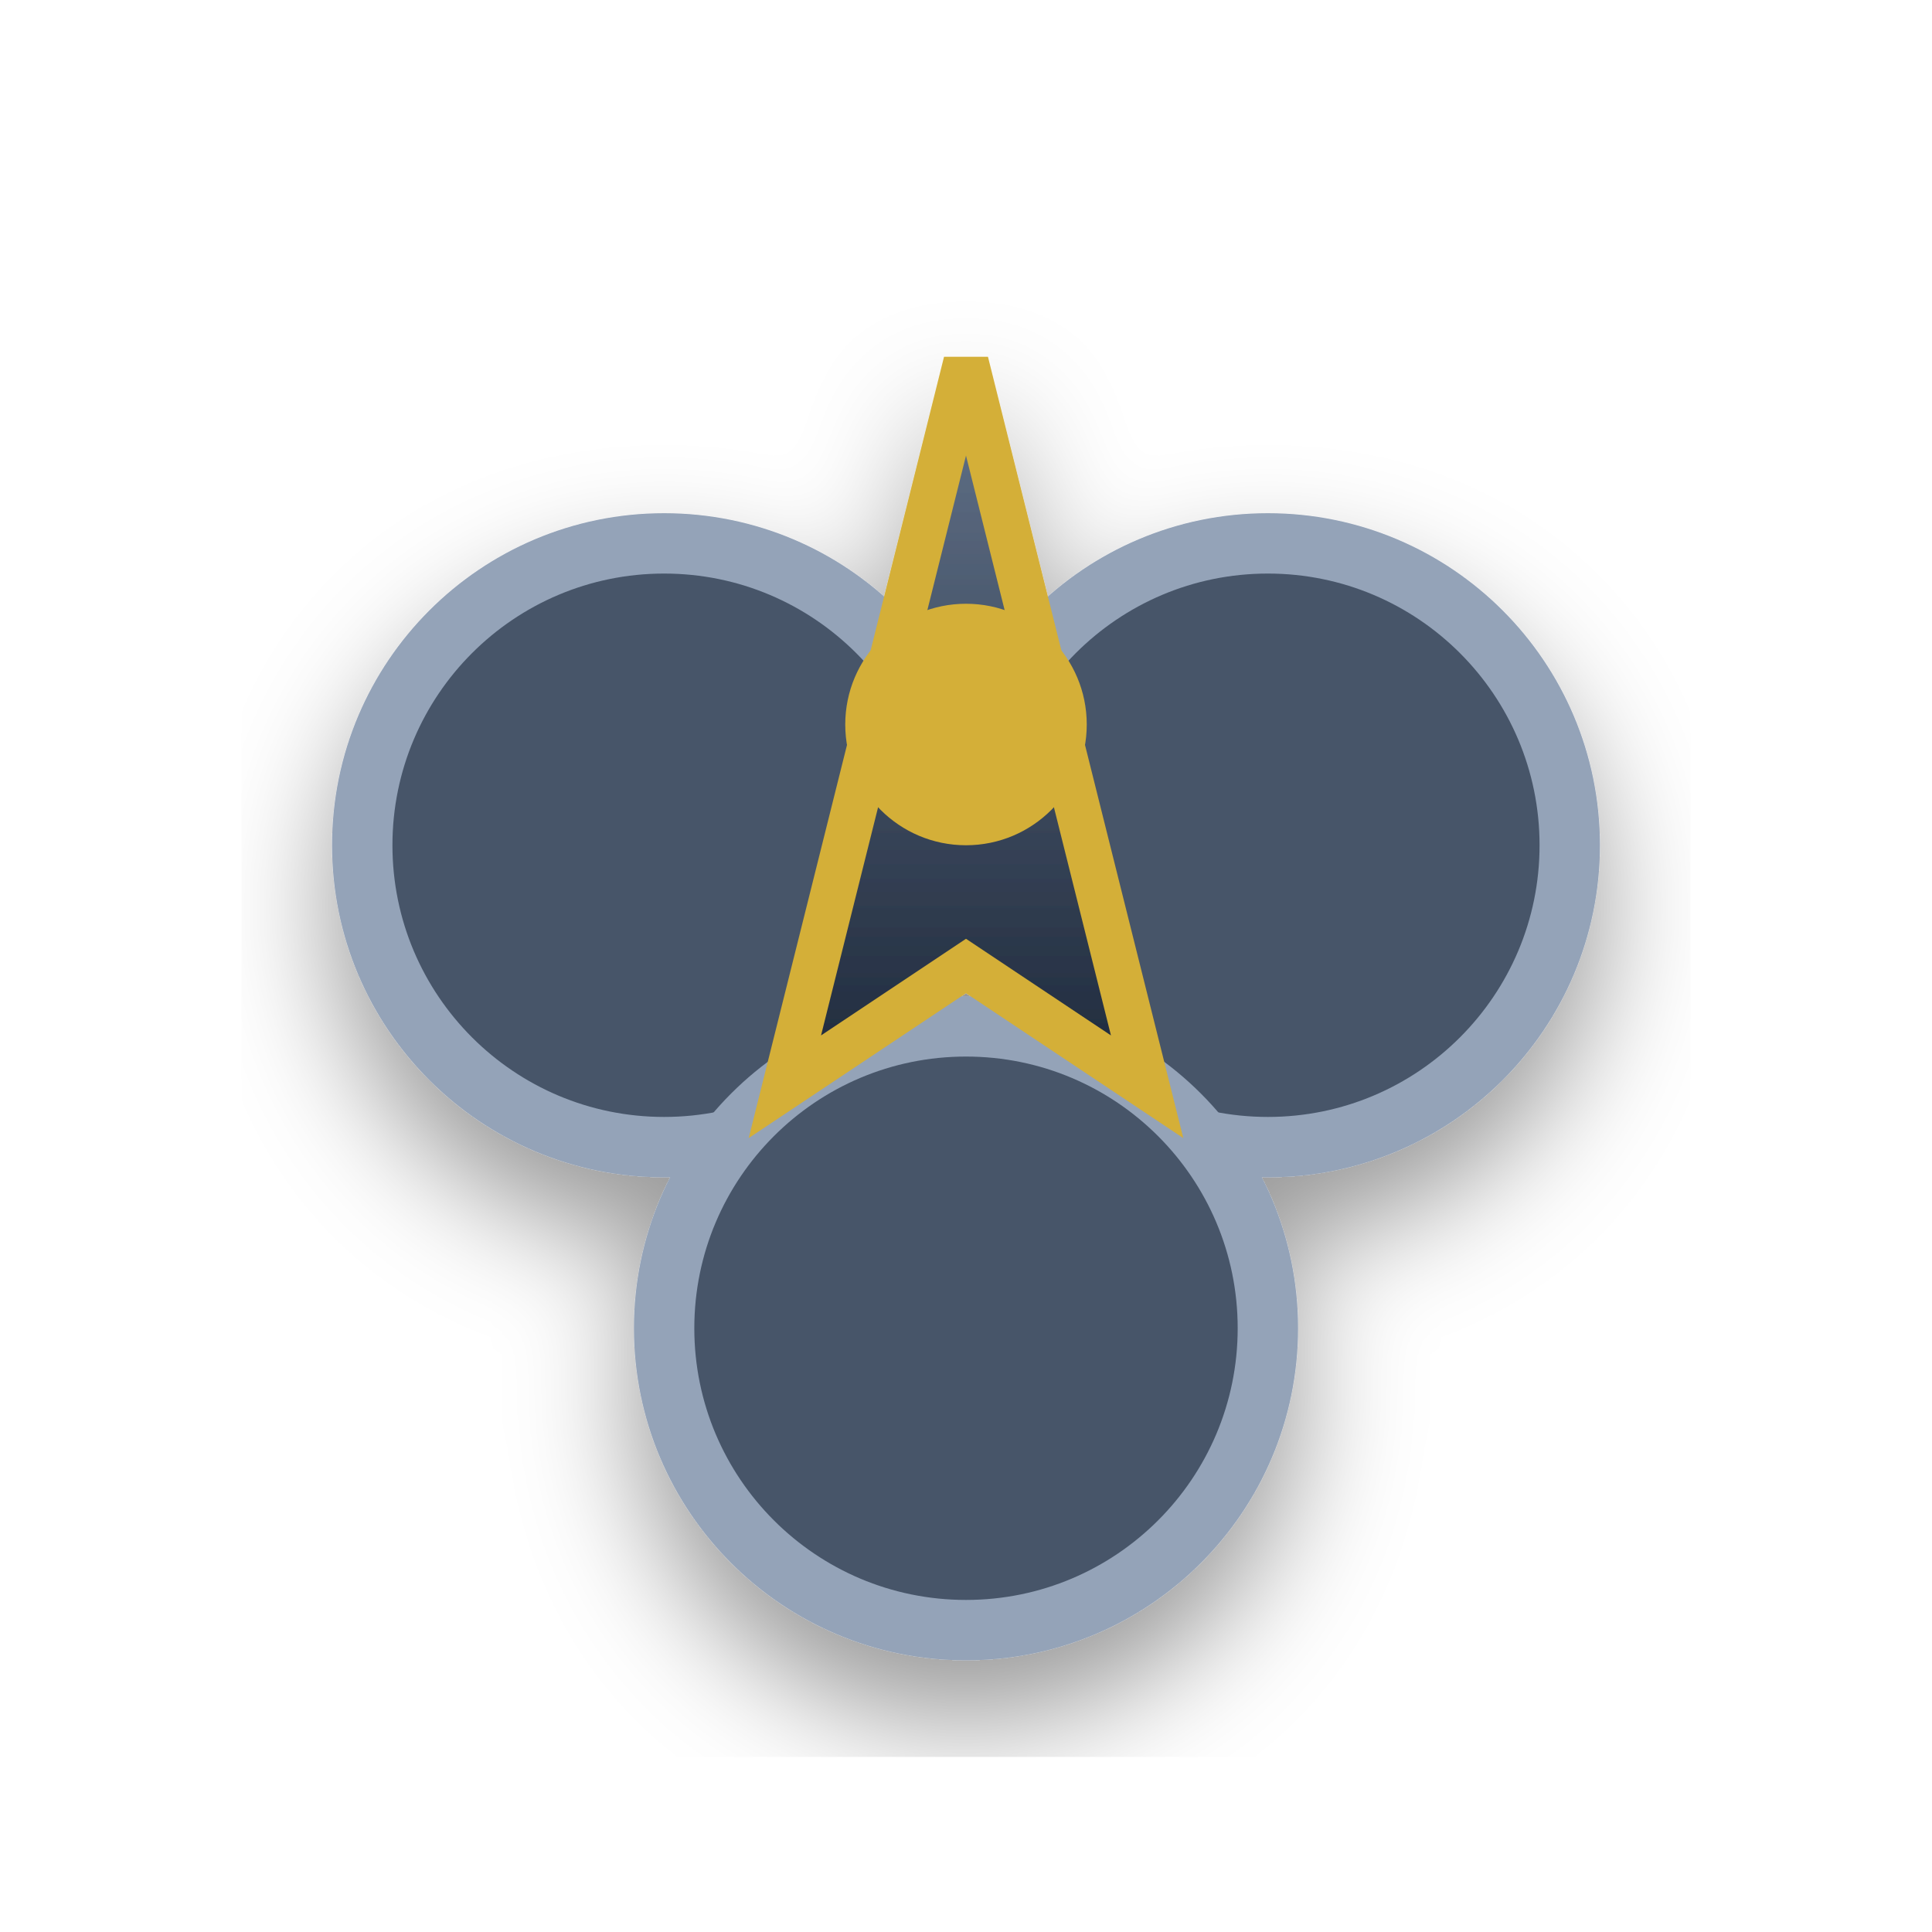
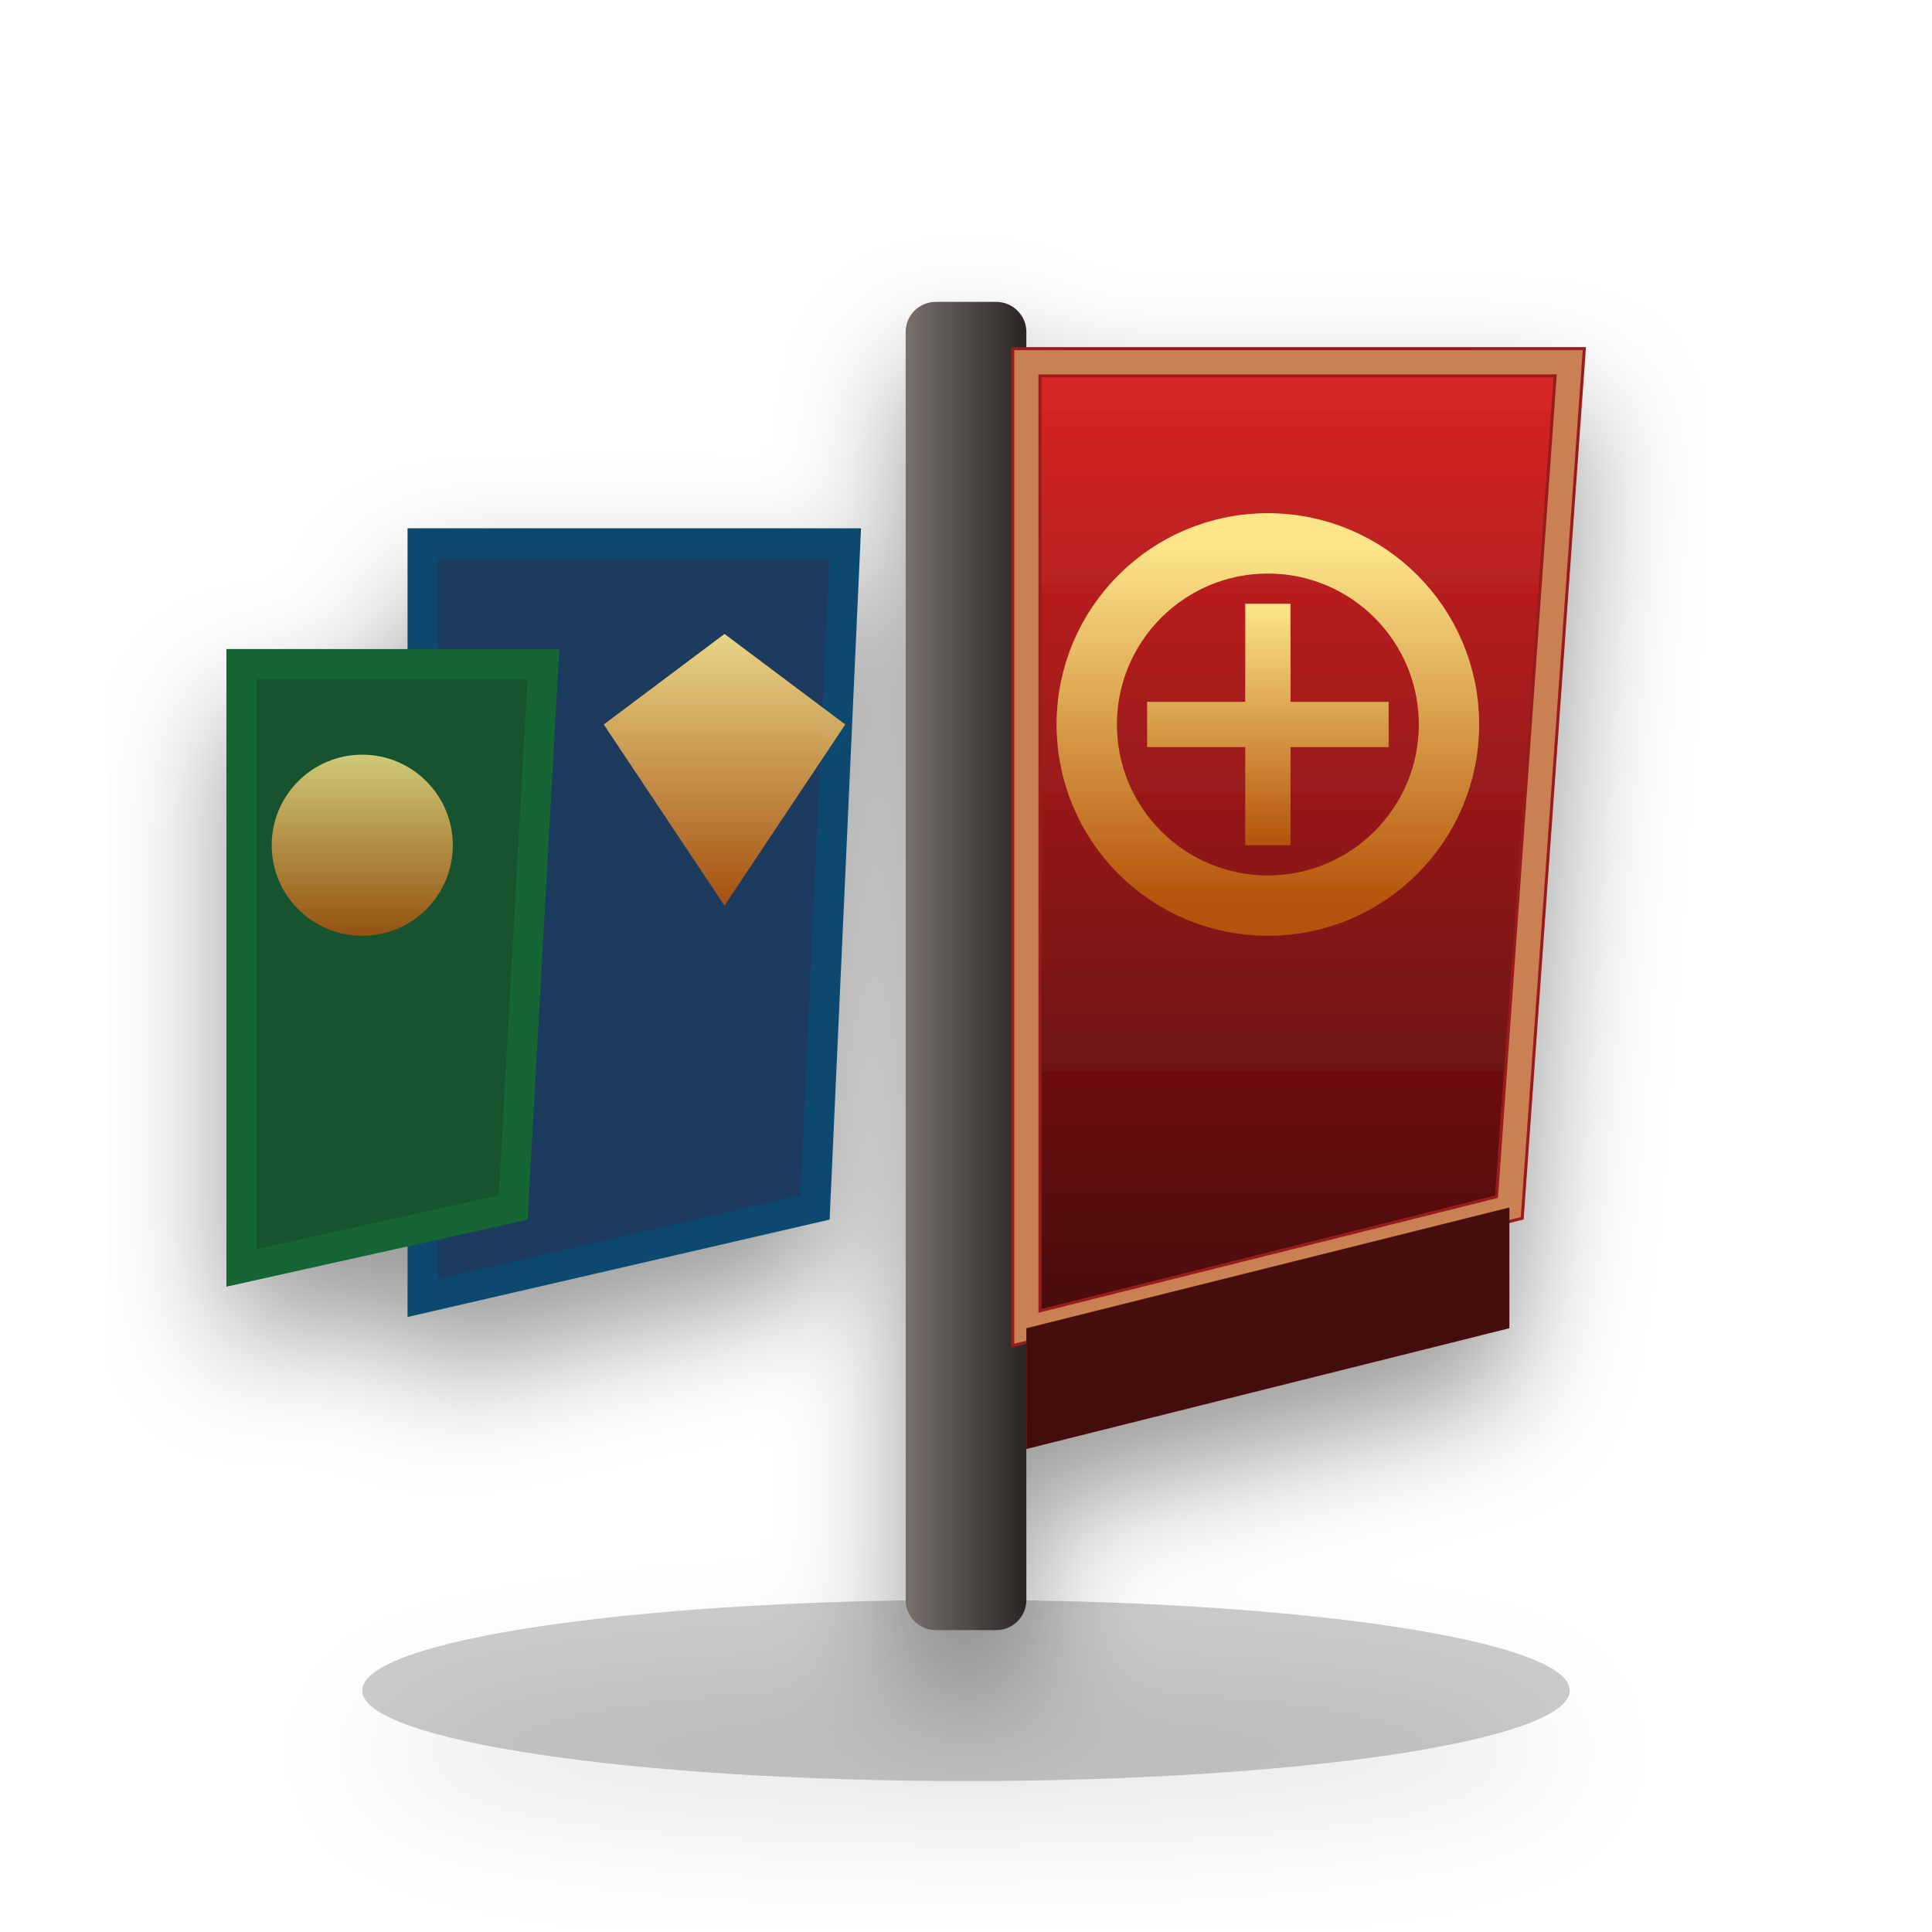
- <svg xmlns="http://www.w3.org/2000/svg" viewBox="0 0 64 64">
+ <svg xmlns="http://www.w3.org/2000/svg" viewBox="0 0 64 64" role="img" aria-label="Company guild">
  <defs>
-     <linearGradient id="shield" x1="0" y1="0" x2="0" y2="1">
-       <stop offset="0%" stop-color="#64748b" />
-       <stop offset="100%" stop-color="#1e293b" />
+     <linearGradient id="cBanner" x1="0" y1="0" x2="0" y2="1">
+       <stop offset="0%" stop-color="#dc2626" />
+       <stop offset="100%" stop-color="#450a0a" />
    </linearGradient>
-     <filter id="g">
-       <feDropShadow dx="0" dy="2" stdDeviation="2" flood-color="#000" flood-opacity="0.4" />
+     <linearGradient id="cGold" x1="0" y1="0" x2="0" y2="1">
+       <stop offset="0%" stop-color="#fde68a" />
+       <stop offset="100%" stop-color="#b45309" />
+     </linearGradient>
+     <linearGradient id="cPole" x1="0" y1="0" x2="1" y2="0">
+       <stop offset="0%" stop-color="#78716c" />
+       <stop offset="100%" stop-color="#292524" />
+     </linearGradient>
+     <filter id="cSh">
+       <feDropShadow dx="0" dy="2" stdDeviation="2" flood-opacity="0.4" />
    </filter>
  </defs>
-   <g filter="url(#g)">
-     <circle cx="22" cy="28" r="10" fill="#475569" stroke="#94a3b8" stroke-width="2" />
-     <circle cx="42" cy="28" r="10" fill="#475569" stroke="#94a3b8" stroke-width="2" />
-     <circle cx="32" cy="44" r="10" fill="#475569" stroke="#94a3b8" stroke-width="2" />
-     <path d="M32 12 L38 36 L32 32 L26 36 Z" fill="url(#shield)" stroke="#d4af37" stroke-width="1.5" />
-     <circle cx="32" cy="24" r="4" fill="#d4af37" />
+   <g filter="url(#cSh)">
+     <ellipse cx="32" cy="56" rx="20" ry="3" fill="#000" opacity="0.2" />
+     <rect x="30" y="10" width="4" height="44" rx="1" fill="url(#cPole)" />
+     <path d="M34 12h18l-2 28-16 4V12z" fill="url(#cBanner)" stroke="#991b1b" />
+     <path d="M34 12h18l-2 28-16 4V12z" fill="none" stroke="#fde68a" stroke-width="0.8" opacity="0.5" />
+     <circle cx="42" cy="24" r="6" fill="none" stroke="url(#cGold)" stroke-width="2" />
+     <path d="M42 20v8M38 24h8" stroke="url(#cGold)" stroke-width="1.5" />
+     <path d="M14 18h14l-1 22-13 3V18z" fill="#1e3a5f" stroke="#0c4a6e" />
+     <path d="M20 24l4 6 4-6-4-3z" fill="url(#cGold)" opacity="0.9" />
+     <path d="M8 22h10l-1 18-9 2V22z" fill="#14532d" stroke="#166534" />
+     <circle cx="12" cy="28" r="3" fill="url(#cGold)" opacity="0.8" />
+     <path d="M34 44l16-4v4l-16 4z" fill="#450a0a" />
  </g>
</svg>
